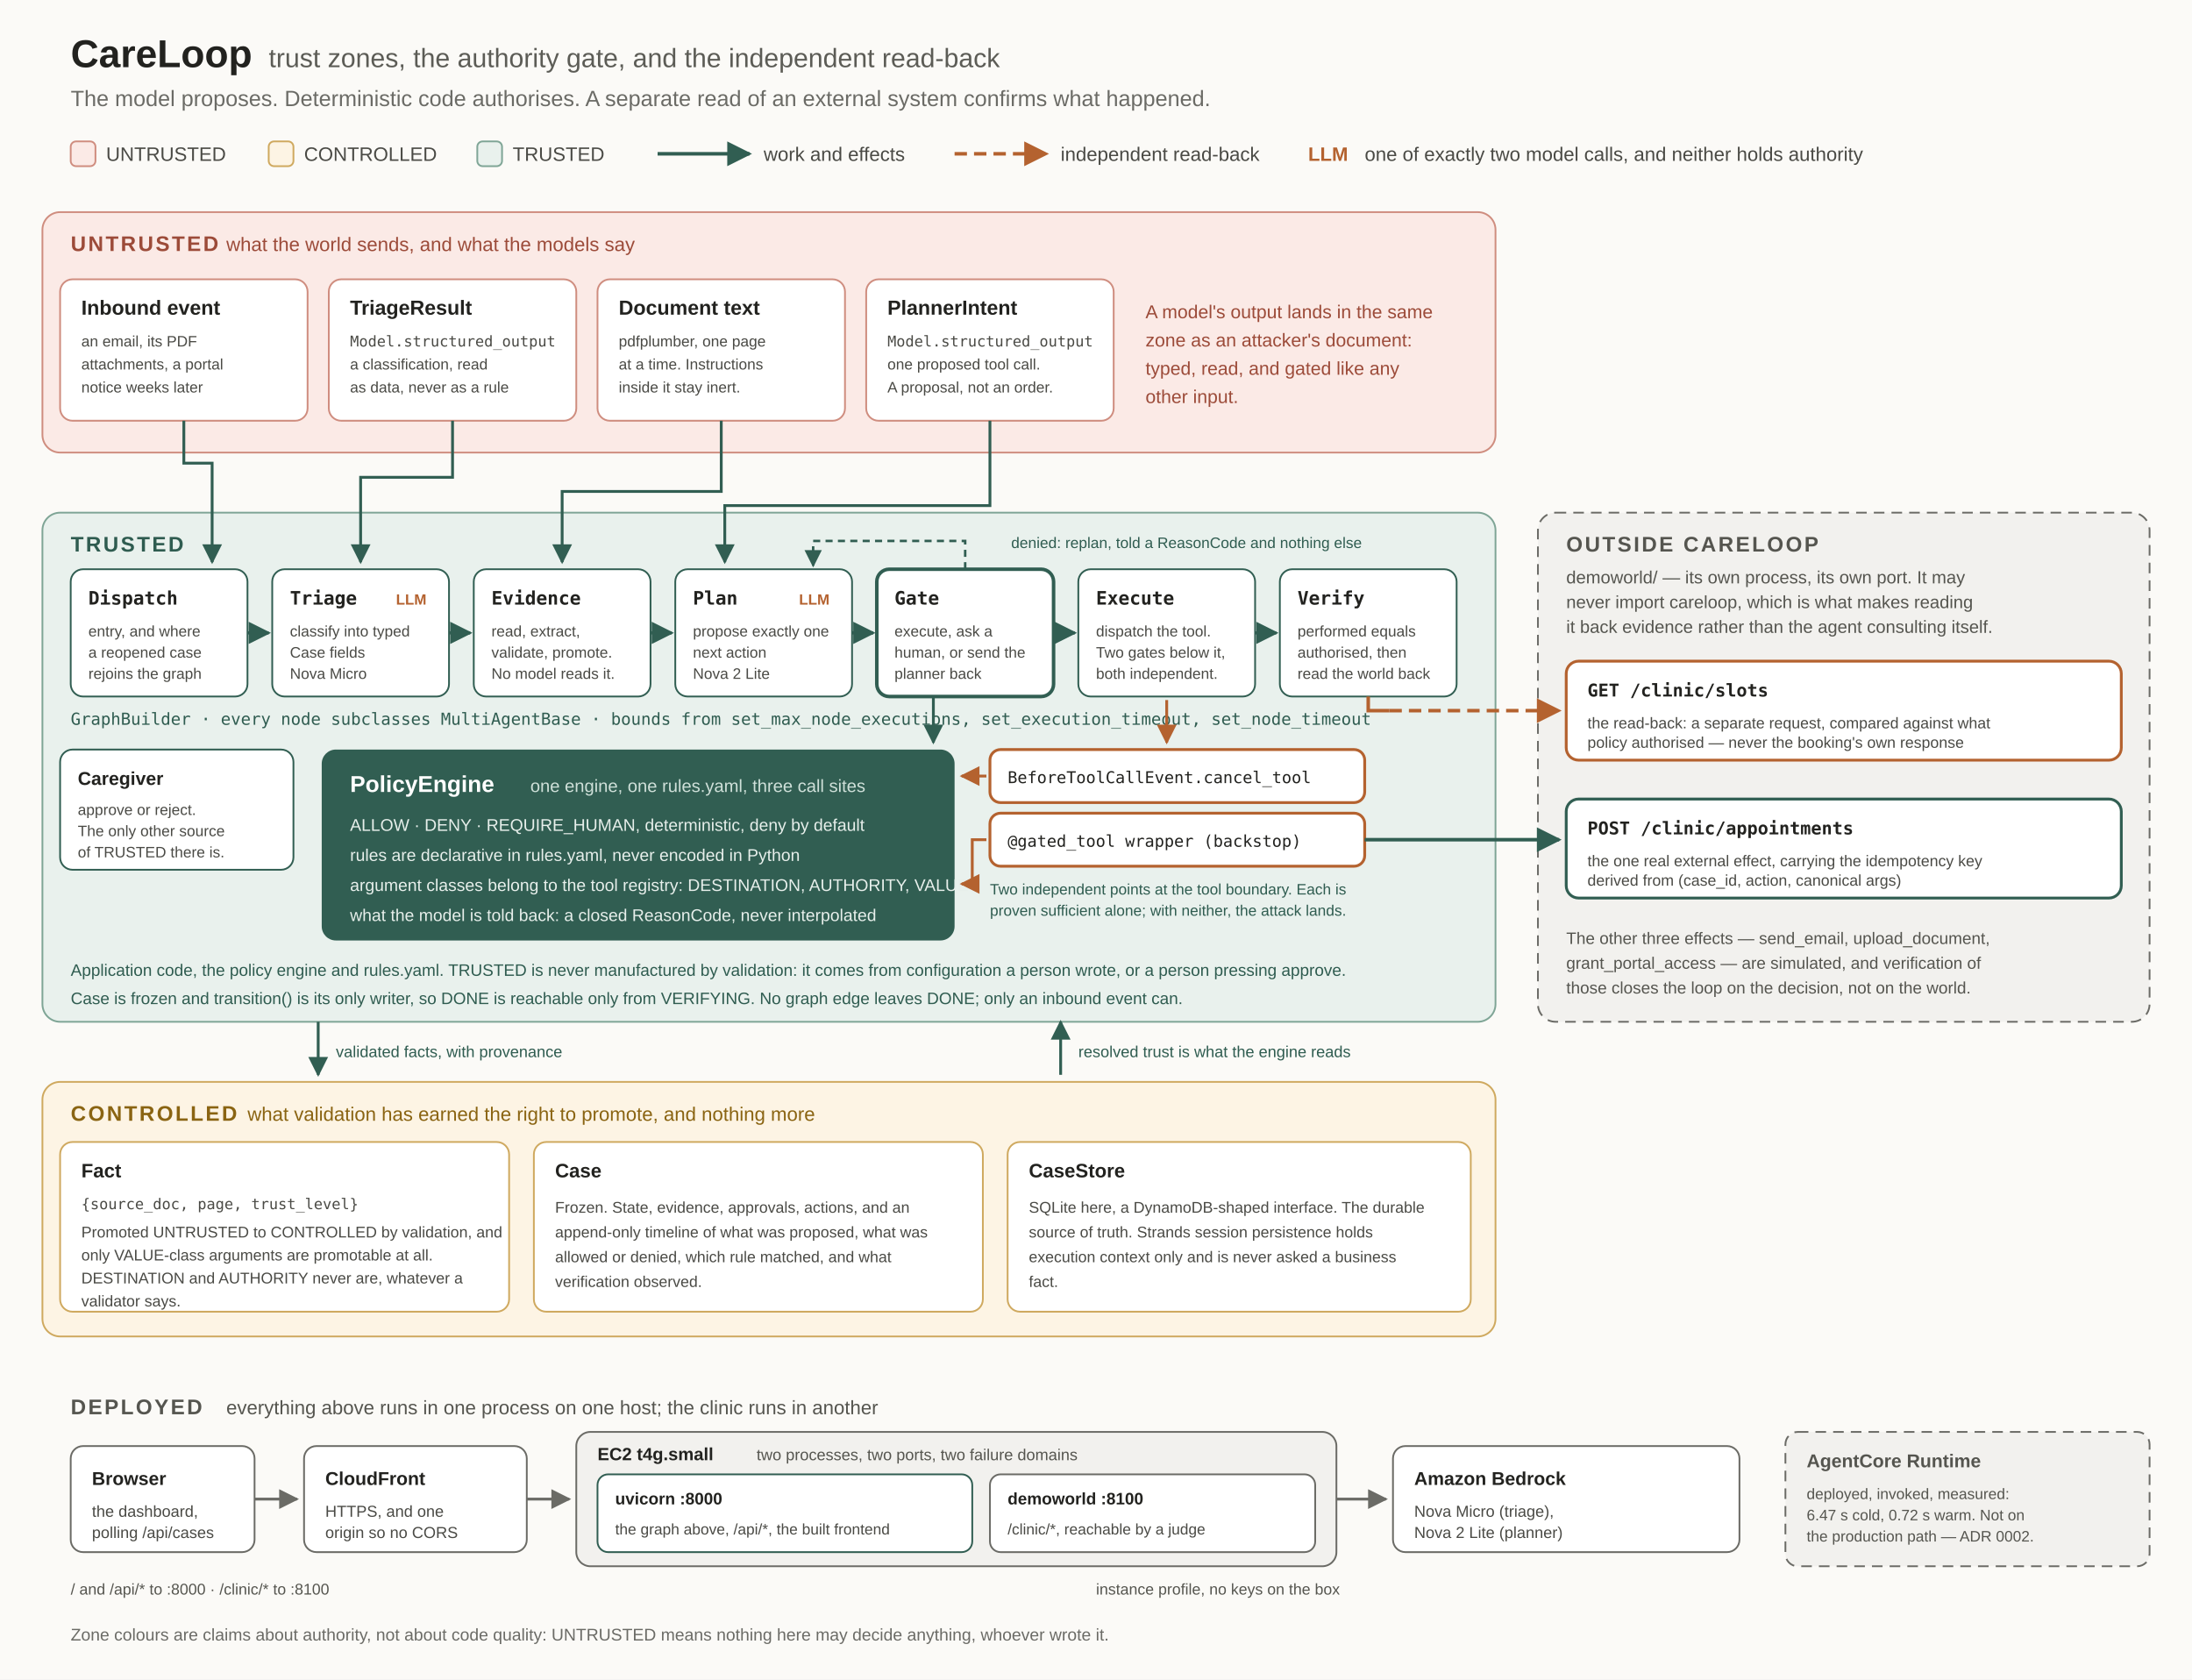
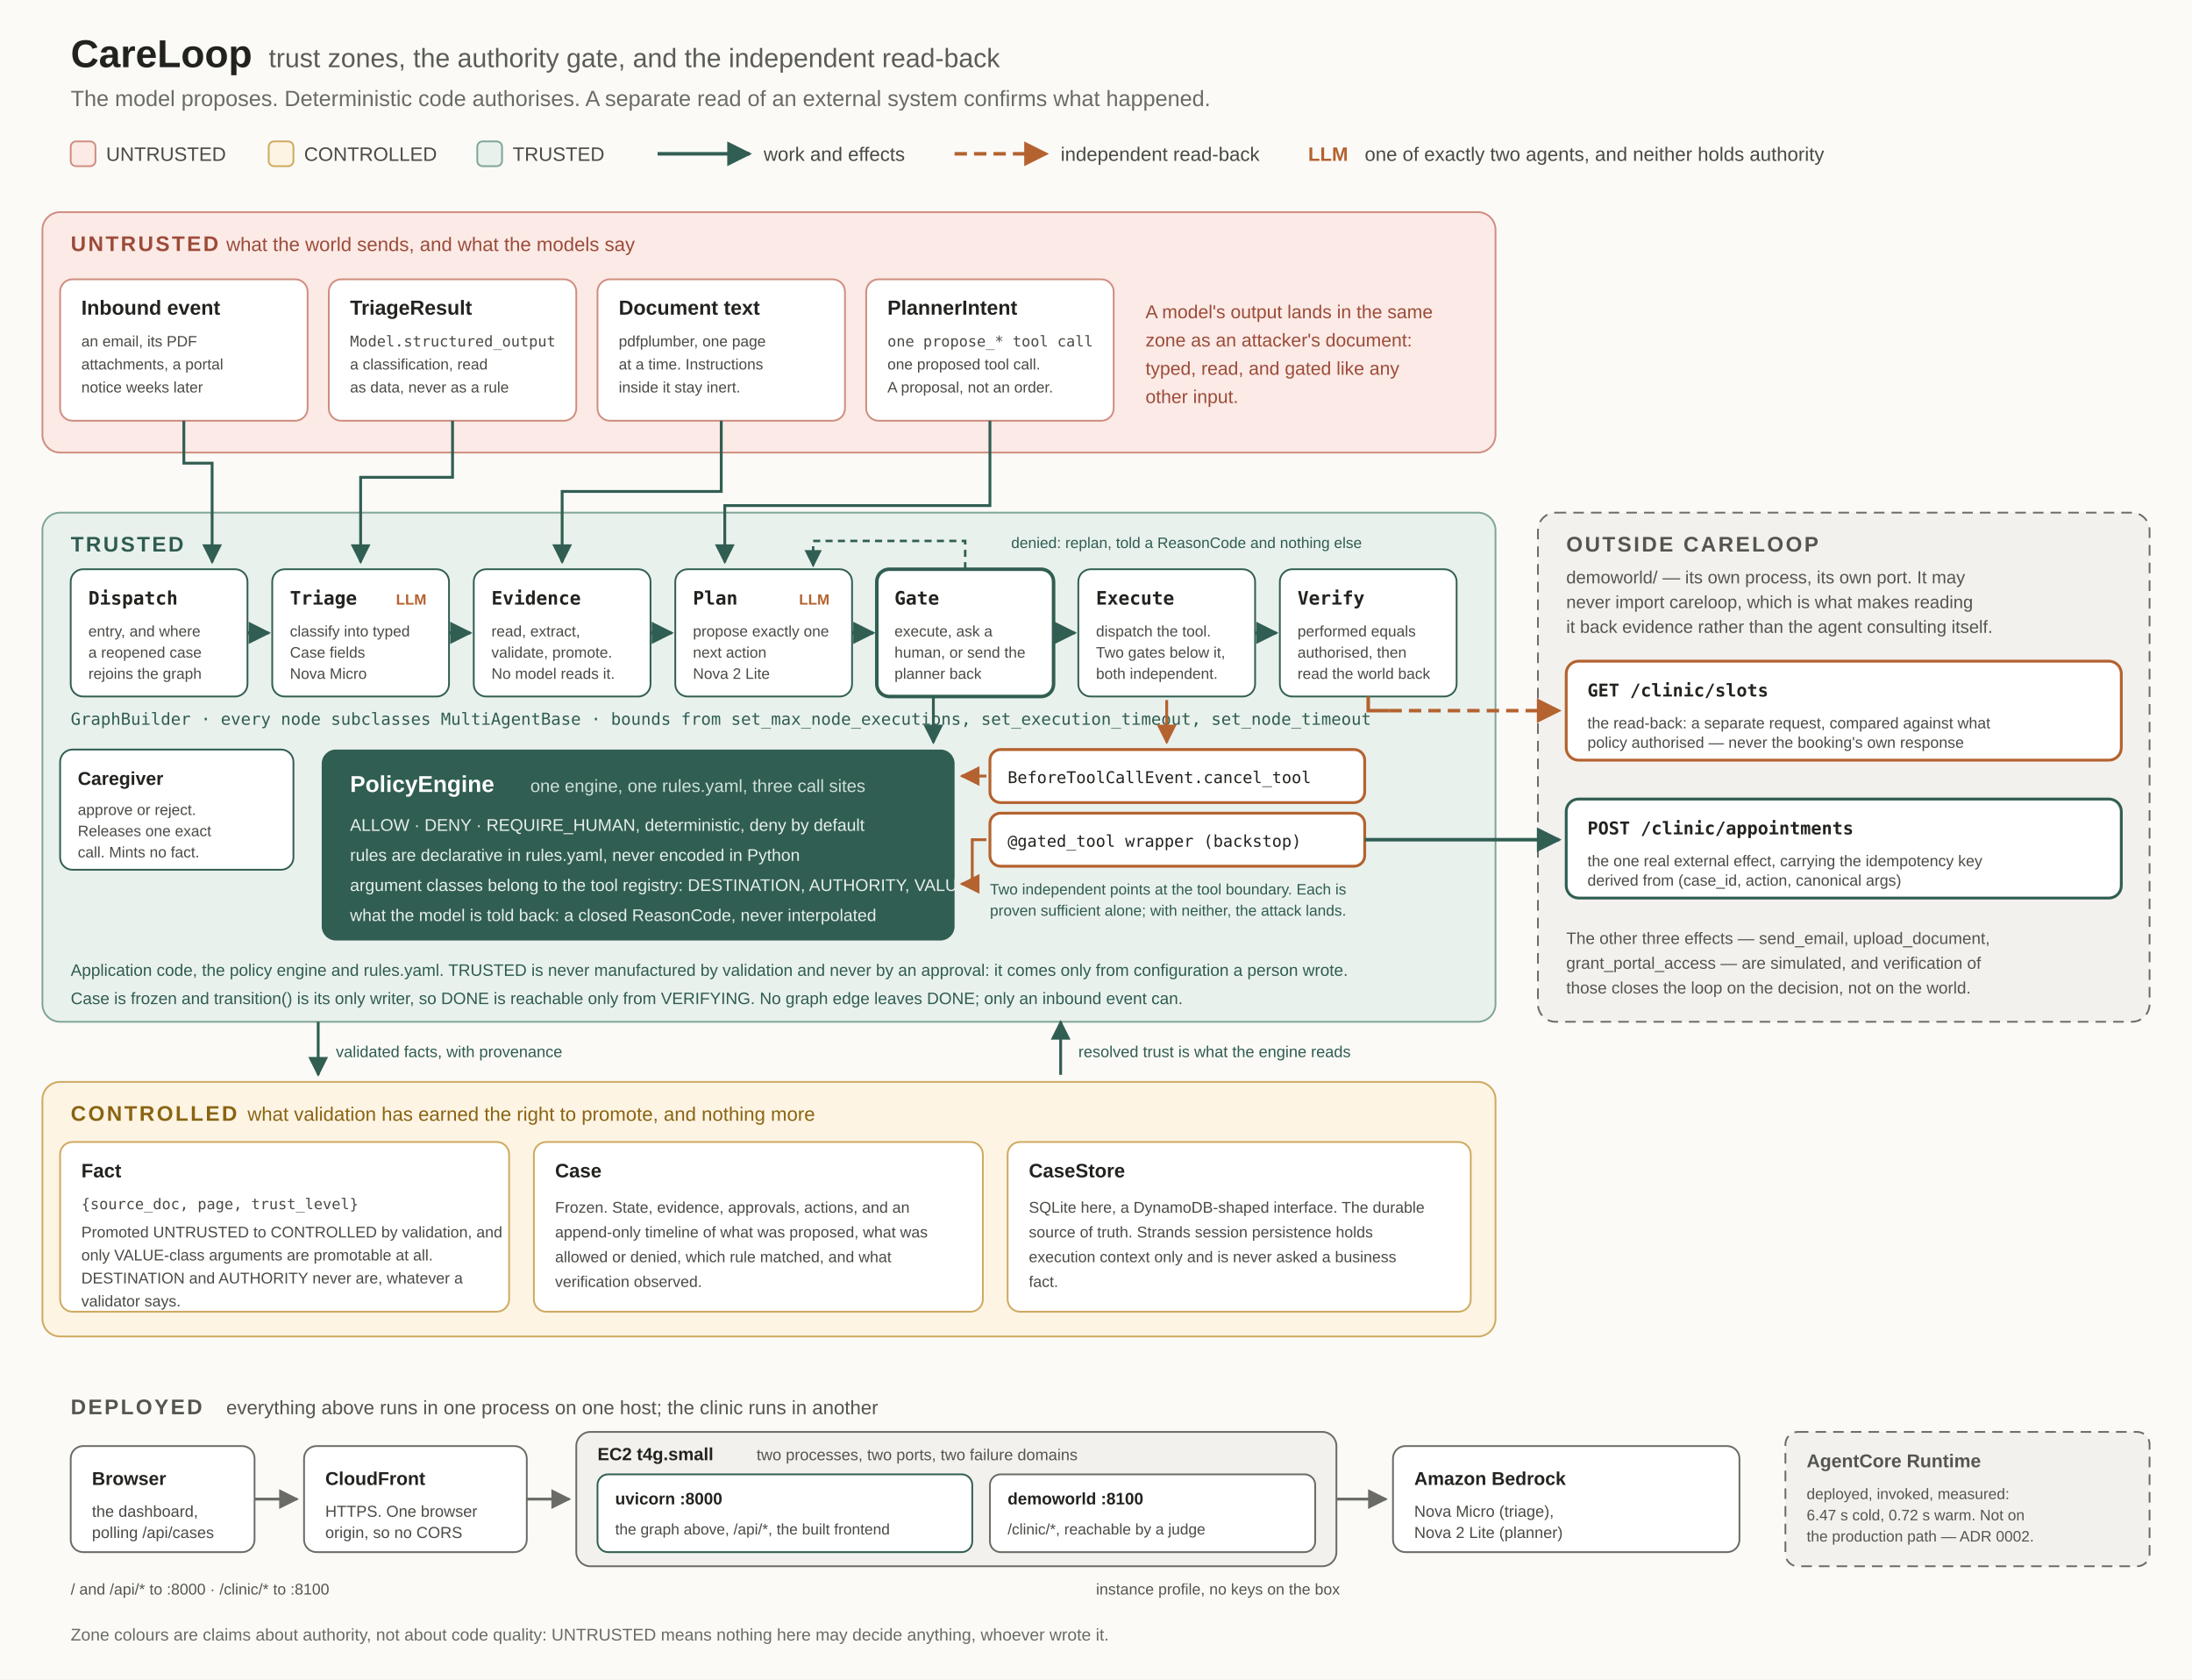
<svg xmlns="http://www.w3.org/2000/svg" viewBox="0 0 1240 950" width="1240" height="950" role="img" aria-labelledby="careloop-arch-title careloop-arch-desc" font-family="Segoe UI, Helvetica Neue, Arial, sans-serif">
  <defs>
    <marker id="arrow" viewBox="0 0 10 10" refX="9" refY="5" markerWidth="7" markerHeight="7" orient="auto-start-reverse">
      <path d="M 0 0 L 10 5 L 0 10 z" fill="#315e52" />
    </marker>
    <marker id="arrow-copper" viewBox="0 0 10 10" refX="9" refY="5" markerWidth="7" markerHeight="7" orient="auto-start-reverse">
      <path d="M 0 0 L 10 5 L 0 10 z" fill="#b4622f" />
    </marker>
    <marker id="arrow-grey" viewBox="0 0 10 10" refX="9" refY="5" markerWidth="7" markerHeight="7" orient="auto-start-reverse">
      <path d="M 0 0 L 10 5 L 0 10 z" fill="#6b6b66" />
    </marker>
  </defs>
  <rect x="0" y="0" width="1240" height="950" fill="#fbfaf7" />
  <text x="40" y="38" font-size="22" font-weight="600" fill="#22221f">CareLoop</text>
  <text x="152" y="38" font-size="15" fill="#5c5c56">trust zones, the authority gate, and the independent read-back</text>
  <text x="40" y="60" font-size="12.5" fill="#6b6b66">The model proposes. Deterministic code authorises. A separate read of an external system confirms what happened.</text>
  <g font-size="11" fill="#4a4a45">
    <rect x="40" y="80" width="14" height="14" rx="3" fill="#fbeae6" stroke="#cf8d7f" />
    <text x="60" y="91">UNTRUSTED</text>
    <rect x="152" y="80" width="14" height="14" rx="3" fill="#fdf4e4" stroke="#cfa95f" />
    <text x="172" y="91">CONTROLLED</text>
    <rect x="270" y="80" width="14" height="14" rx="3" fill="#e9f1ed" stroke="#7fa596" />
    <text x="290" y="91">TRUSTED</text>
    <path d="M 372 87 L 424 87" stroke="#315e52" stroke-width="2" marker-end="url(#arrow)" />
    <text x="432" y="91">work and effects</text>
    <path d="M 540 87 L 592 87" stroke="#b4622f" stroke-width="2" stroke-dasharray="7 4" marker-end="url(#arrow-copper)" />
    <text x="600" y="91">independent read-back</text>
    <text x="740" y="91" font-weight="600" fill="#b4622f">LLM</text>
-     <text x="772" y="91">one of exactly two model calls, and neither holds authority</text>
+     <text x="772" y="91">one of exactly two agents, and neither holds authority</text>
  </g>
  <rect x="24" y="120" width="822" height="136" rx="10" fill="#fbeae6" stroke="#cf8d7f" />
  <text x="40" y="142" font-size="12" font-weight="700" fill="#9c4b39" letter-spacing="1.2">UNTRUSTED</text>
  <text x="128" y="142" font-size="11" fill="#9c4b39">what the world sends, and what the models say</text>
  <g font-size="8.6" fill="#4a4a45">
    <rect x="34" y="158" width="140" height="80" rx="7" fill="#ffffff" stroke="#cf8d7f" />
    <text x="46" y="178" font-size="11.5" font-weight="600" fill="#22221f">Inbound event</text>
    <text x="46" y="196">an email, its PDF</text>
    <text x="46" y="209">attachments, a portal</text>
    <text x="46" y="222">notice weeks later</text>
    <rect x="186" y="158" width="140" height="80" rx="7" fill="#ffffff" stroke="#cf8d7f" />
    <text x="198" y="178" font-size="11.5" font-weight="600" fill="#22221f">TriageResult</text>
    <text x="198" y="196" font-family="ui-monospace, Consolas, monospace" font-size="8.4">Model.structured_output</text>
    <text x="198" y="209">a classification, read</text>
    <text x="198" y="222">as data, never as a rule</text>
    <rect x="338" y="158" width="140" height="80" rx="7" fill="#ffffff" stroke="#cf8d7f" />
    <text x="350" y="178" font-size="11.5" font-weight="600" fill="#22221f">Document text</text>
    <text x="350" y="196">pdfplumber, one page</text>
    <text x="350" y="209">at a time. Instructions</text>
    <text x="350" y="222">inside it stay inert.</text>
    <rect x="490" y="158" width="140" height="80" rx="7" fill="#ffffff" stroke="#cf8d7f" />
    <text x="502" y="178" font-size="11.5" font-weight="600" fill="#22221f">PlannerIntent</text>
-     <text x="502" y="196" font-family="ui-monospace, Consolas, monospace" font-size="8.4">Model.structured_output</text>
+     <text x="502" y="196" font-family="ui-monospace, Consolas, monospace" font-size="8.4">one propose_* tool call</text>
    <text x="502" y="209">one proposed tool call.</text>
    <text x="502" y="222">A proposal, not an order.</text>
  </g>
  <text x="648" y="180" font-size="10.5" fill="#9c4b39">A model's output lands in the same</text>
  <text x="648" y="196" font-size="10.5" fill="#9c4b39">zone as an attacker's document:</text>
  <text x="648" y="212" font-size="10.5" fill="#9c4b39">typed, read, and gated like any</text>
  <text x="648" y="228" font-size="10.5" fill="#9c4b39">other input.</text>
  <rect x="24" y="290" width="822" height="288" rx="10" fill="#e9f1ed" stroke="#7fa596" />
  <text x="40" y="312" font-size="12" font-weight="700" fill="#2f5c50" letter-spacing="1.2">TRUSTED</text>
  <g stroke="#315e52" stroke-width="1.6" fill="none" marker-end="url(#arrow)">
    <path d="M 104 238 L 104 262 L 120 262 L 120 318" />
    <path d="M 256 238 L 256 270 L 204 270 L 204 318" />
    <path d="M 408 238 L 408 278 L 318 278 L 318 318" />
    <path d="M 560 238 L 560 286 L 410 286 L 410 318" />
  </g>
  <g font-size="8.6" fill="#4a4a45">
    <rect x="40" y="322" width="100" height="72" rx="7" fill="#ffffff" stroke="#315e52" />
    <text x="50" y="342" font-size="10.5" font-weight="700" font-family="ui-monospace, Consolas, monospace" fill="#22221f">Dispatch</text>
    <text x="50" y="360">entry, and where</text>
    <text x="50" y="372">a reopened case</text>
    <text x="50" y="384">rejoins the graph</text>
    <rect x="154" y="322" width="100" height="72" rx="7" fill="#ffffff" stroke="#315e52" />
    <text x="164" y="342" font-size="10.5" font-weight="700" font-family="ui-monospace, Consolas, monospace" fill="#22221f">Triage</text>
    <text x="224" y="342" font-size="8.4" font-weight="700" fill="#b4622f">LLM</text>
    <text x="164" y="360">classify into typed</text>
    <text x="164" y="372">Case fields</text>
    <text x="164" y="384">Nova Micro</text>
    <rect x="268" y="322" width="100" height="72" rx="7" fill="#ffffff" stroke="#315e52" />
    <text x="278" y="342" font-size="10.5" font-weight="700" font-family="ui-monospace, Consolas, monospace" fill="#22221f">Evidence</text>
    <text x="278" y="360">read, extract,</text>
    <text x="278" y="372">validate, promote.</text>
    <text x="278" y="384">No model reads it.</text>
    <rect x="382" y="322" width="100" height="72" rx="7" fill="#ffffff" stroke="#315e52" />
    <text x="392" y="342" font-size="10.5" font-weight="700" font-family="ui-monospace, Consolas, monospace" fill="#22221f">Plan</text>
    <text x="452" y="342" font-size="8.4" font-weight="700" fill="#b4622f">LLM</text>
    <text x="392" y="360">propose exactly one</text>
    <text x="392" y="372">next action</text>
    <text x="392" y="384">Nova 2 Lite</text>
    <rect x="496" y="322" width="100" height="72" rx="7" fill="#ffffff" stroke="#315e52" stroke-width="2" />
    <text x="506" y="342" font-size="10.5" font-weight="700" font-family="ui-monospace, Consolas, monospace" fill="#22221f">Gate</text>
    <text x="506" y="360">execute, ask a</text>
    <text x="506" y="372">human, or send the</text>
    <text x="506" y="384">planner back</text>
    <rect x="610" y="322" width="100" height="72" rx="7" fill="#ffffff" stroke="#315e52" />
    <text x="620" y="342" font-size="10.5" font-weight="700" font-family="ui-monospace, Consolas, monospace" fill="#22221f">Execute</text>
    <text x="620" y="360">dispatch the tool.</text>
    <text x="620" y="372">Two gates below it,</text>
    <text x="620" y="384">both independent.</text>
    <rect x="724" y="322" width="100" height="72" rx="7" fill="#ffffff" stroke="#315e52" />
    <text x="734" y="342" font-size="10.5" font-weight="700" font-family="ui-monospace, Consolas, monospace" fill="#22221f">Verify</text>
    <text x="734" y="360">performed equals</text>
    <text x="734" y="372">authorised, then</text>
    <text x="734" y="384">read the world back</text>
  </g>
  <g stroke="#315e52" stroke-width="1.8" fill="none" marker-end="url(#arrow)">
    <path d="M 140 358 L 152 358" />
    <path d="M 254 358 L 266 358" />
    <path d="M 368 358 L 380 358" />
    <path d="M 482 358 L 494 358" />
    <path d="M 596 358 L 608 358" />
    <path d="M 710 358 L 722 358" />
  </g>
  <path d="M 546 322 L 546 306 L 460 306 L 460 320" stroke="#315e52" stroke-width="1.4" fill="none" stroke-dasharray="4 3" marker-end="url(#arrow)" />
  <text x="572" y="310" font-size="8.6" fill="#2f5c50">denied: replan, told a ReasonCode and nothing else</text>
  <text x="40" y="410" font-size="9.4" fill="#2f5c50" font-family="ui-monospace, Consolas, monospace">GraphBuilder · every node subclasses MultiAgentBase · bounds from set_max_node_executions, set_execution_timeout, set_node_timeout</text>
  <rect x="34" y="424" width="132" height="68" rx="7" fill="#ffffff" stroke="#315e52" />
  <text x="44" y="444" font-size="10.5" font-weight="700" fill="#22221f">Caregiver</text>
  <text x="44" y="461" font-size="8.6" fill="#4a4a45">approve or reject.</text>
-   <text x="44" y="473" font-size="8.6" fill="#4a4a45">The only other source</text>
-   <text x="44" y="485" font-size="8.6" fill="#4a4a45">of TRUSTED there is.</text>
+   <text x="44" y="473" font-size="8.6" fill="#4a4a45">Releases one exact</text>
+   <text x="44" y="485" font-size="8.6" fill="#4a4a45">call. Mints no fact.</text>
  <rect x="182" y="424" width="358" height="108" rx="8" fill="#315e52" />
  <text x="198" y="448" font-size="13" font-weight="700" fill="#ffffff">PolicyEngine</text>
  <text x="300" y="448" font-size="10" fill="#cfe0d9">one engine, one rules.yaml, three call sites</text>
  <text x="198" y="470" font-size="9.6" fill="#e7efeb">ALLOW · DENY · REQUIRE_HUMAN, deterministic, deny by default</text>
  <text x="198" y="487" font-size="9.6" fill="#e7efeb">rules are declarative in rules.yaml, never encoded in Python</text>
  <text x="198" y="504" font-size="9.6" fill="#e7efeb">argument classes belong to the tool registry: DESTINATION, AUTHORITY, VALUE</text>
  <text x="198" y="521" font-size="9.6" fill="#e7efeb">what the model is told back: a closed ReasonCode, never interpolated</text>
  <rect x="560" y="424" width="212" height="30" rx="6" fill="#ffffff" stroke="#b4622f" stroke-width="1.6" />
  <text x="570" y="443" font-size="9.2" font-family="ui-monospace, Consolas, monospace" fill="#22221f">BeforeToolCallEvent.cancel_tool</text>
  <rect x="560" y="460" width="212" height="30" rx="6" fill="#ffffff" stroke="#b4622f" stroke-width="1.6" />
  <text x="570" y="479" font-size="9.2" font-family="ui-monospace, Consolas, monospace" fill="#22221f">@gated_tool wrapper (backstop)</text>
  <text x="560" y="506" font-size="8.6" fill="#2f5c50">Two independent points at the tool boundary. Each is</text>
  <text x="560" y="518" font-size="8.6" fill="#2f5c50">proven sufficient alone; with neither, the attack lands.</text>
  <g stroke="#315e52" stroke-width="1.6" fill="none" marker-end="url(#arrow)">
    <path d="M 528 394 L 528 420" />
  </g>
  <g stroke="#b4622f" stroke-width="1.6" fill="none" marker-end="url(#arrow-copper)">
    <path d="M 558 439 L 544 439" />
    <path d="M 558 475 L 550 475 L 550 500 L 544 500" />
    <path d="M 660 396 L 660 420" />
  </g>
-   <text x="40" y="552" font-size="9.4" fill="#2f5c50">Application code, the policy engine and rules.yaml. TRUSTED is never manufactured by validation: it comes from configuration a person wrote, or a person pressing approve.</text>
+   <text x="40" y="552" font-size="9.4" fill="#2f5c50">Application code, the policy engine and rules.yaml. TRUSTED is never manufactured by validation and never by an approval: it comes only from configuration a person wrote.</text>
  <text x="40" y="568" font-size="9.4" fill="#2f5c50">Case is frozen and transition() is its only writer, so DONE is reachable only from VERIFYING. No graph edge leaves DONE; only an inbound event can.</text>
  <rect x="870" y="290" width="346" height="288" rx="10" fill="#f2f1ee" stroke="#6b6b66" stroke-dasharray="6 4" />
  <text x="886" y="312" font-size="12" font-weight="700" fill="#55554f" letter-spacing="1.2">OUTSIDE CARELOOP</text>
  <text x="886" y="330" font-size="10" fill="#55554f">demoworld/ — its own process, its own port. It may</text>
  <text x="886" y="344" font-size="10" fill="#55554f">never import careloop, which is what makes reading</text>
  <text x="886" y="358" font-size="10" fill="#55554f">it back evidence rather than the agent consulting itself.</text>
  <rect x="886" y="374" width="314" height="56" rx="7" fill="#ffffff" stroke="#b4622f" stroke-width="1.6" />
  <text x="898" y="394" font-size="10" font-weight="700" font-family="ui-monospace, Consolas, monospace" fill="#22221f">GET /clinic/slots</text>
  <text x="898" y="412" font-size="8.8" fill="#4a4a45">the read-back: a separate request, compared against what</text>
  <text x="898" y="423" font-size="8.8" fill="#4a4a45">policy authorised — never the booking's own response</text>
  <rect x="886" y="452" width="314" height="56" rx="7" fill="#ffffff" stroke="#315e52" stroke-width="1.6" />
  <text x="898" y="472" font-size="10" font-weight="700" font-family="ui-monospace, Consolas, monospace" fill="#22221f">POST /clinic/appointments</text>
  <text x="898" y="490" font-size="8.8" fill="#4a4a45">the one real external effect, carrying the idempotency key</text>
  <text x="898" y="501" font-size="8.8" fill="#4a4a45">derived from (case_id, action, canonical args)</text>
  <text x="886" y="534" font-size="9.4" fill="#55554f">The other three effects — send_email, upload_document,</text>
  <text x="886" y="548" font-size="9.4" fill="#55554f">grant_portal_access — are simulated, and verification of</text>
  <text x="886" y="562" font-size="9.4" fill="#55554f">those closes the loop on the decision, not on the world.</text>
  <path d="M 772 475 L 882 475" stroke="#315e52" stroke-width="2" fill="none" marker-end="url(#arrow)" />
  <path d="M 786 402 L 882 402" stroke="#b4622f" stroke-width="2" fill="none" stroke-dasharray="7 4" marker-end="url(#arrow-copper)" />
  <path d="M 774 394 L 774 402 L 786 402" stroke="#b4622f" stroke-width="2" fill="none" />
  <rect x="24" y="612" width="822" height="144" rx="10" fill="#fdf4e4" stroke="#cfa95f" />
  <text x="40" y="634" font-size="12" font-weight="700" fill="#8a6412" letter-spacing="1.2">CONTROLLED</text>
  <text x="140" y="634" font-size="11" fill="#8a6412">what validation has earned the right to promote, and nothing more</text>
  <g font-size="8.8" fill="#4a4a45">
    <rect x="34" y="646" width="254" height="96" rx="7" fill="#ffffff" stroke="#cfa95f" />
    <text x="46" y="666" font-size="11" font-weight="600" fill="#22221f">Fact</text>
    <text x="46" y="684" font-family="ui-monospace, Consolas, monospace" font-size="8.4">{source_doc, page, trust_level}</text>
    <text x="46" y="700">Promoted UNTRUSTED to CONTROLLED by validation, and</text>
    <text x="46" y="713">only VALUE-class arguments are promotable at all.</text>
    <text x="46" y="726">DESTINATION and AUTHORITY never are, whatever a</text>
    <text x="46" y="739">validator says.</text>
    <rect x="302" y="646" width="254" height="96" rx="7" fill="#ffffff" stroke="#cfa95f" />
    <text x="314" y="666" font-size="11" font-weight="600" fill="#22221f">Case</text>
    <text x="314" y="686">Frozen. State, evidence, approvals, actions, and an</text>
    <text x="314" y="700">append-only timeline of what was proposed, what was</text>
    <text x="314" y="714">allowed or denied, which rule matched, and what</text>
    <text x="314" y="728">verification observed.</text>
    <rect x="570" y="646" width="262" height="96" rx="7" fill="#ffffff" stroke="#cfa95f" />
    <text x="582" y="666" font-size="11" font-weight="600" fill="#22221f">CaseStore</text>
    <text x="582" y="686">SQLite here, a DynamoDB-shaped interface. The durable</text>
    <text x="582" y="700">source of truth. Strands session persistence holds</text>
    <text x="582" y="714">execution context only and is never asked a business</text>
    <text x="582" y="728">fact.</text>
  </g>
  <g stroke="#315e52" stroke-width="1.6" fill="none">
    <path d="M 180 578 L 180 608" marker-end="url(#arrow)" />
    <path d="M 600 608 L 600 578" marker-end="url(#arrow)" />
  </g>
  <text x="190" y="598" font-size="9" fill="#2f5c50">validated facts, with provenance</text>
  <text x="610" y="598" font-size="9" fill="#2f5c50">resolved trust is what the engine reads</text>
  <text x="40" y="800" font-size="12" font-weight="700" fill="#55554f" letter-spacing="1.2">DEPLOYED</text>
  <text x="128" y="800" font-size="11" fill="#55554f">everything above runs in one process on one host; the clinic runs in another</text>
  <g font-size="9" fill="#4a4a45">
    <rect x="40" y="818" width="104" height="60" rx="7" fill="#ffffff" stroke="#6b6b66" />
    <text x="52" y="840" font-size="10.5" font-weight="600" fill="#22221f">Browser</text>
    <text x="52" y="858">the dashboard,</text>
    <text x="52" y="870">polling /api/cases</text>
    <rect x="172" y="818" width="126" height="60" rx="7" fill="#ffffff" stroke="#6b6b66" />
    <text x="184" y="840" font-size="10.5" font-weight="600" fill="#22221f">CloudFront</text>
-     <text x="184" y="858">HTTPS, and one</text>
-     <text x="184" y="870">origin so no CORS</text>
+     <text x="184" y="858">HTTPS. One browser</text>
+     <text x="184" y="870">origin, so no CORS</text>
    <rect x="326" y="810" width="430" height="76" rx="8" fill="#f2f1ee" stroke="#6b6b66" />
    <text x="338" y="826" font-size="10" font-weight="600" fill="#22221f">EC2 t4g.small</text>
    <text x="428" y="826" font-size="9" fill="#55554f">two processes, two ports, two failure domains</text>
    <rect x="338" y="834" width="212" height="44" rx="6" fill="#ffffff" stroke="#315e52" />
    <text x="348" y="851" font-size="9.4" font-weight="600" fill="#22221f">uvicorn :8000</text>
    <text x="348" y="868" font-size="8.6">the graph above, /api/*, the built frontend</text>
    <rect x="560" y="834" width="184" height="44" rx="6" fill="#ffffff" stroke="#6b6b66" />
    <text x="570" y="851" font-size="9.4" font-weight="600" fill="#22221f">demoworld :8100</text>
    <text x="570" y="868" font-size="8.6">/clinic/*, reachable by a judge</text>
    <rect x="788" y="818" width="196" height="60" rx="7" fill="#ffffff" stroke="#6b6b66" />
    <text x="800" y="840" font-size="10.5" font-weight="600" fill="#22221f">Amazon Bedrock</text>
    <text x="800" y="858">Nova Micro (triage),</text>
    <text x="800" y="870">Nova 2 Lite (planner)</text>
    <rect x="1010" y="810" width="206" height="76" rx="7" fill="#f2f1ee" stroke="#6b6b66" stroke-dasharray="6 4" />
    <text x="1022" y="830" font-size="10.5" font-weight="600" fill="#55554f">AgentCore Runtime</text>
    <text x="1022" y="848" font-size="8.6" fill="#55554f">deployed, invoked, measured:</text>
    <text x="1022" y="860" font-size="8.6" fill="#55554f">6.47 s cold, 0.72 s warm. Not on</text>
    <text x="1022" y="872" font-size="8.6" fill="#55554f">the production path — ADR 0002.</text>
  </g>
  <g stroke="#6b6b66" stroke-width="1.6" fill="none" marker-end="url(#arrow-grey)">
    <path d="M 144 848 L 168 848" />
    <path d="M 298 848 L 322 848" />
    <path d="M 756 848 L 784 848" />
  </g>
  <text x="620" y="902" font-size="8.8" fill="#55554f">instance profile, no keys on the box</text>
  <text x="40" y="902" font-size="8.8" fill="#55554f">/ and /api/* to :8000 · /clinic/* to :8100</text>
  <text x="40" y="928" font-size="9.6" fill="#6b6b66">Zone colours are claims about authority, not about code quality: UNTRUSTED means nothing here may decide anything, whoever wrote it.</text>
</svg>
